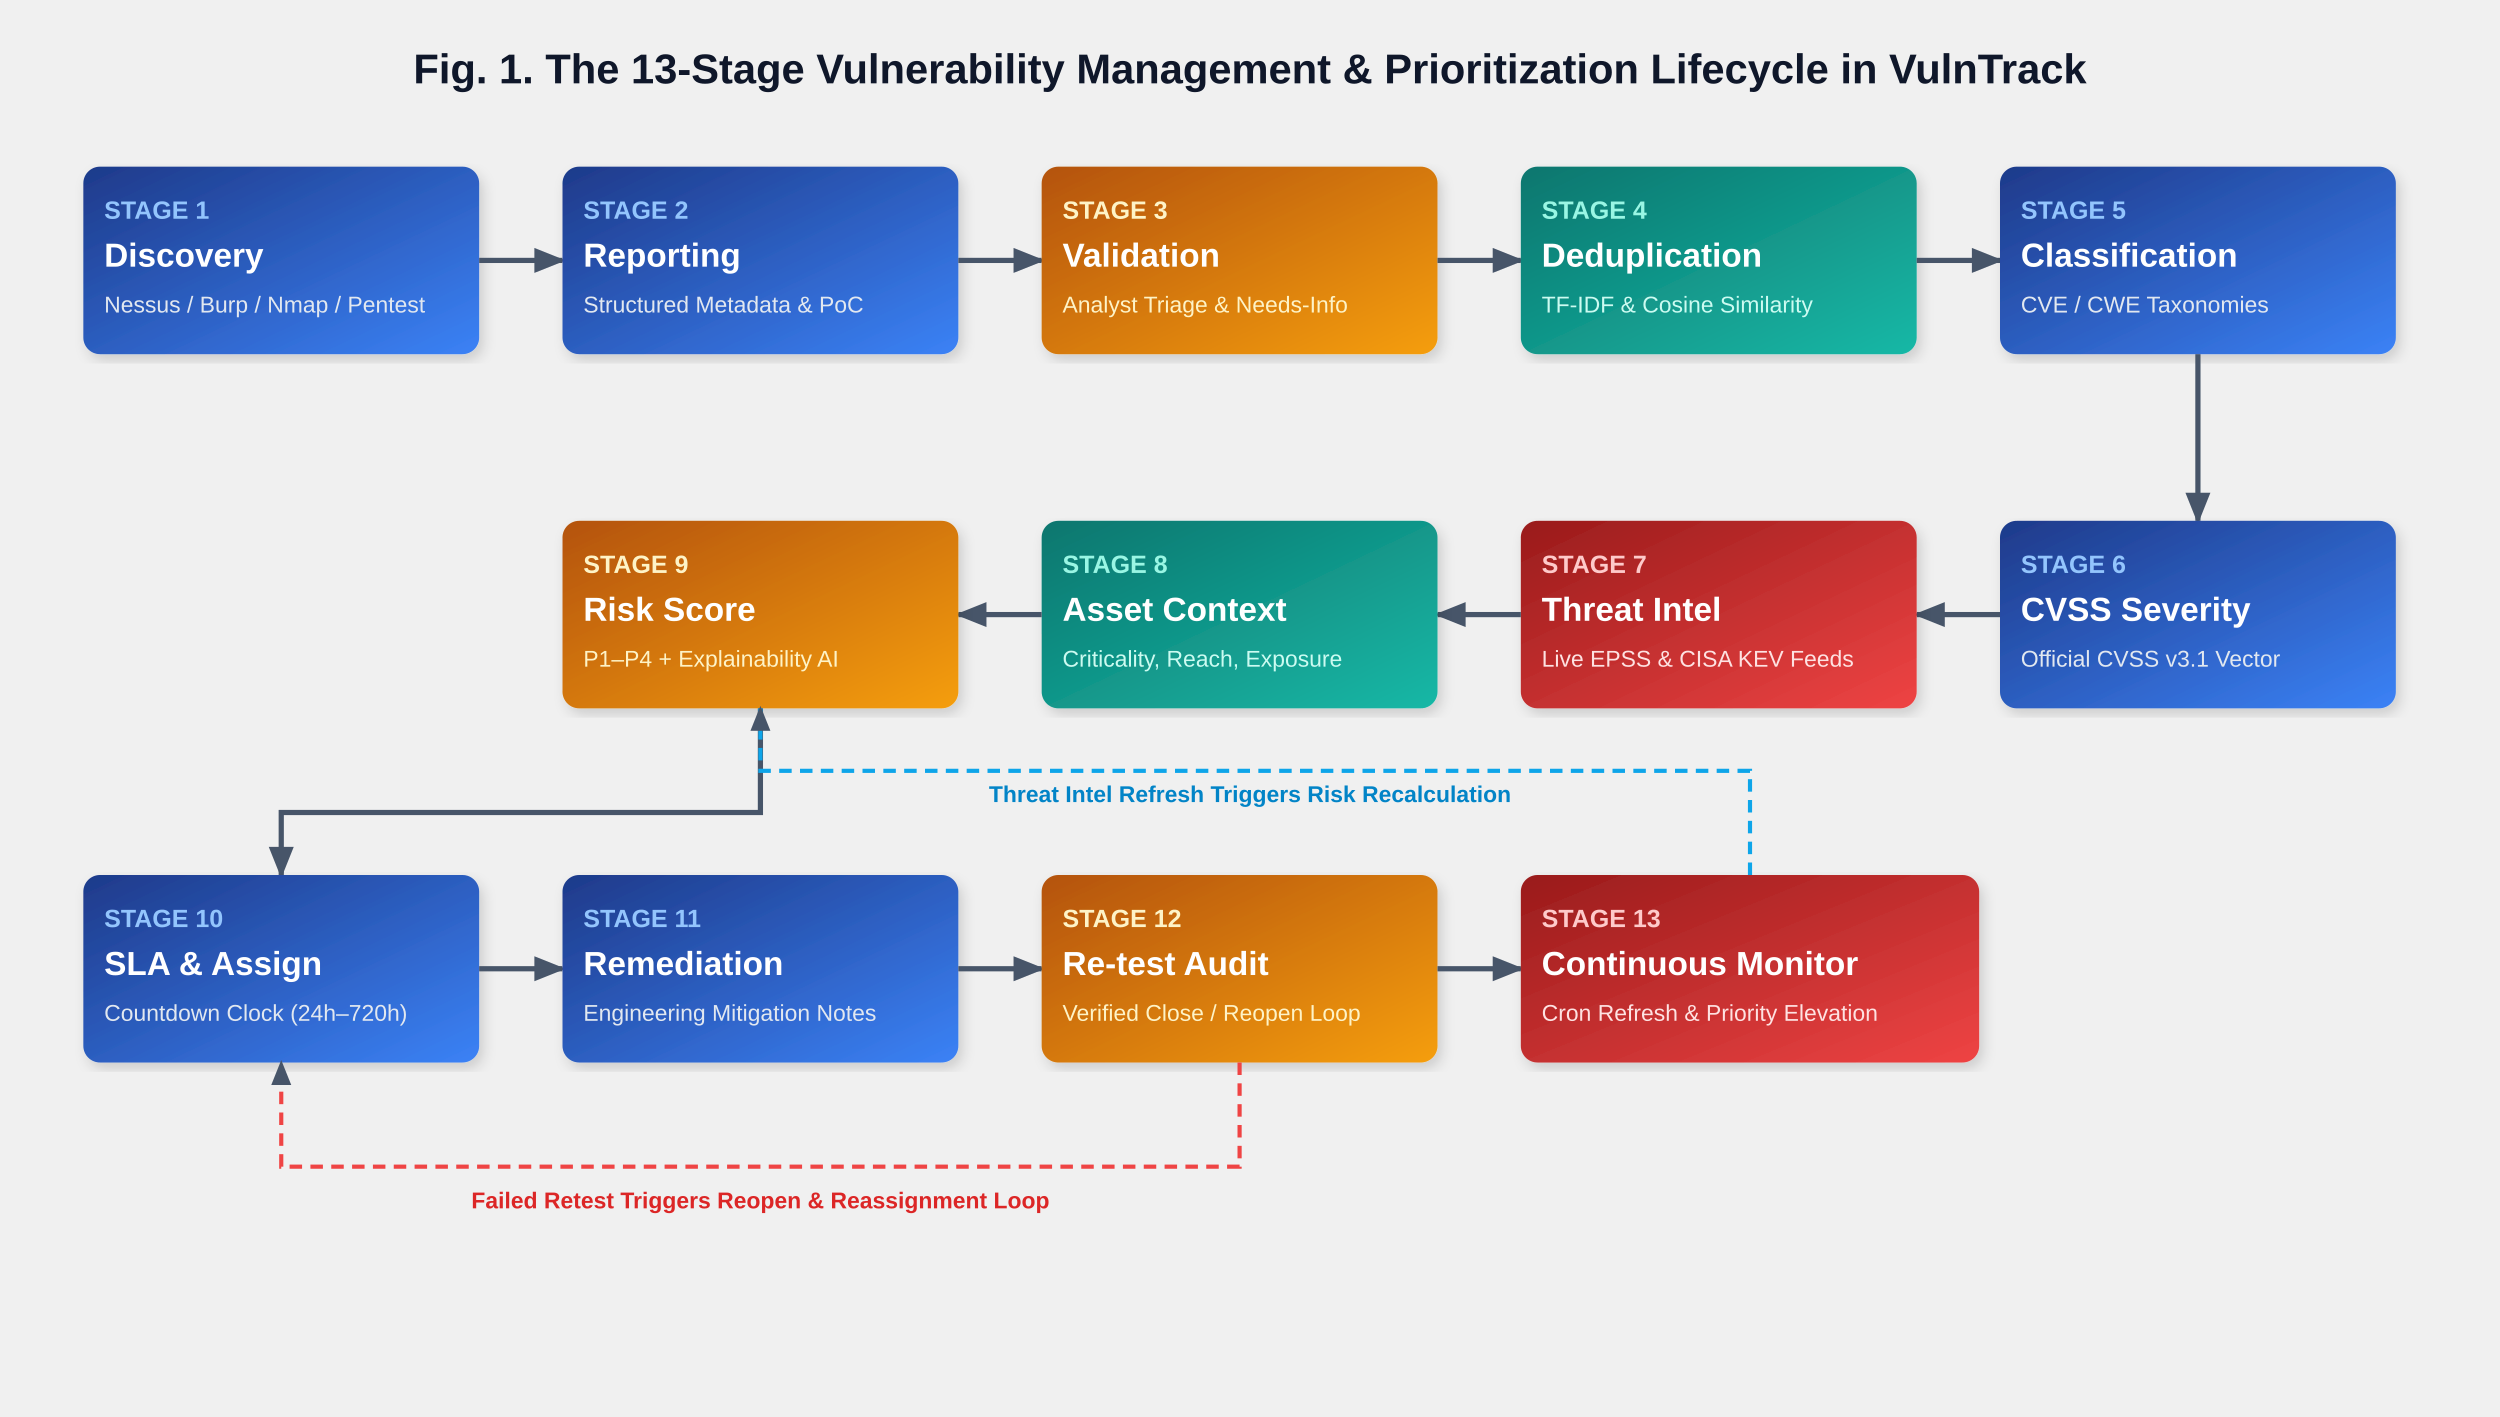
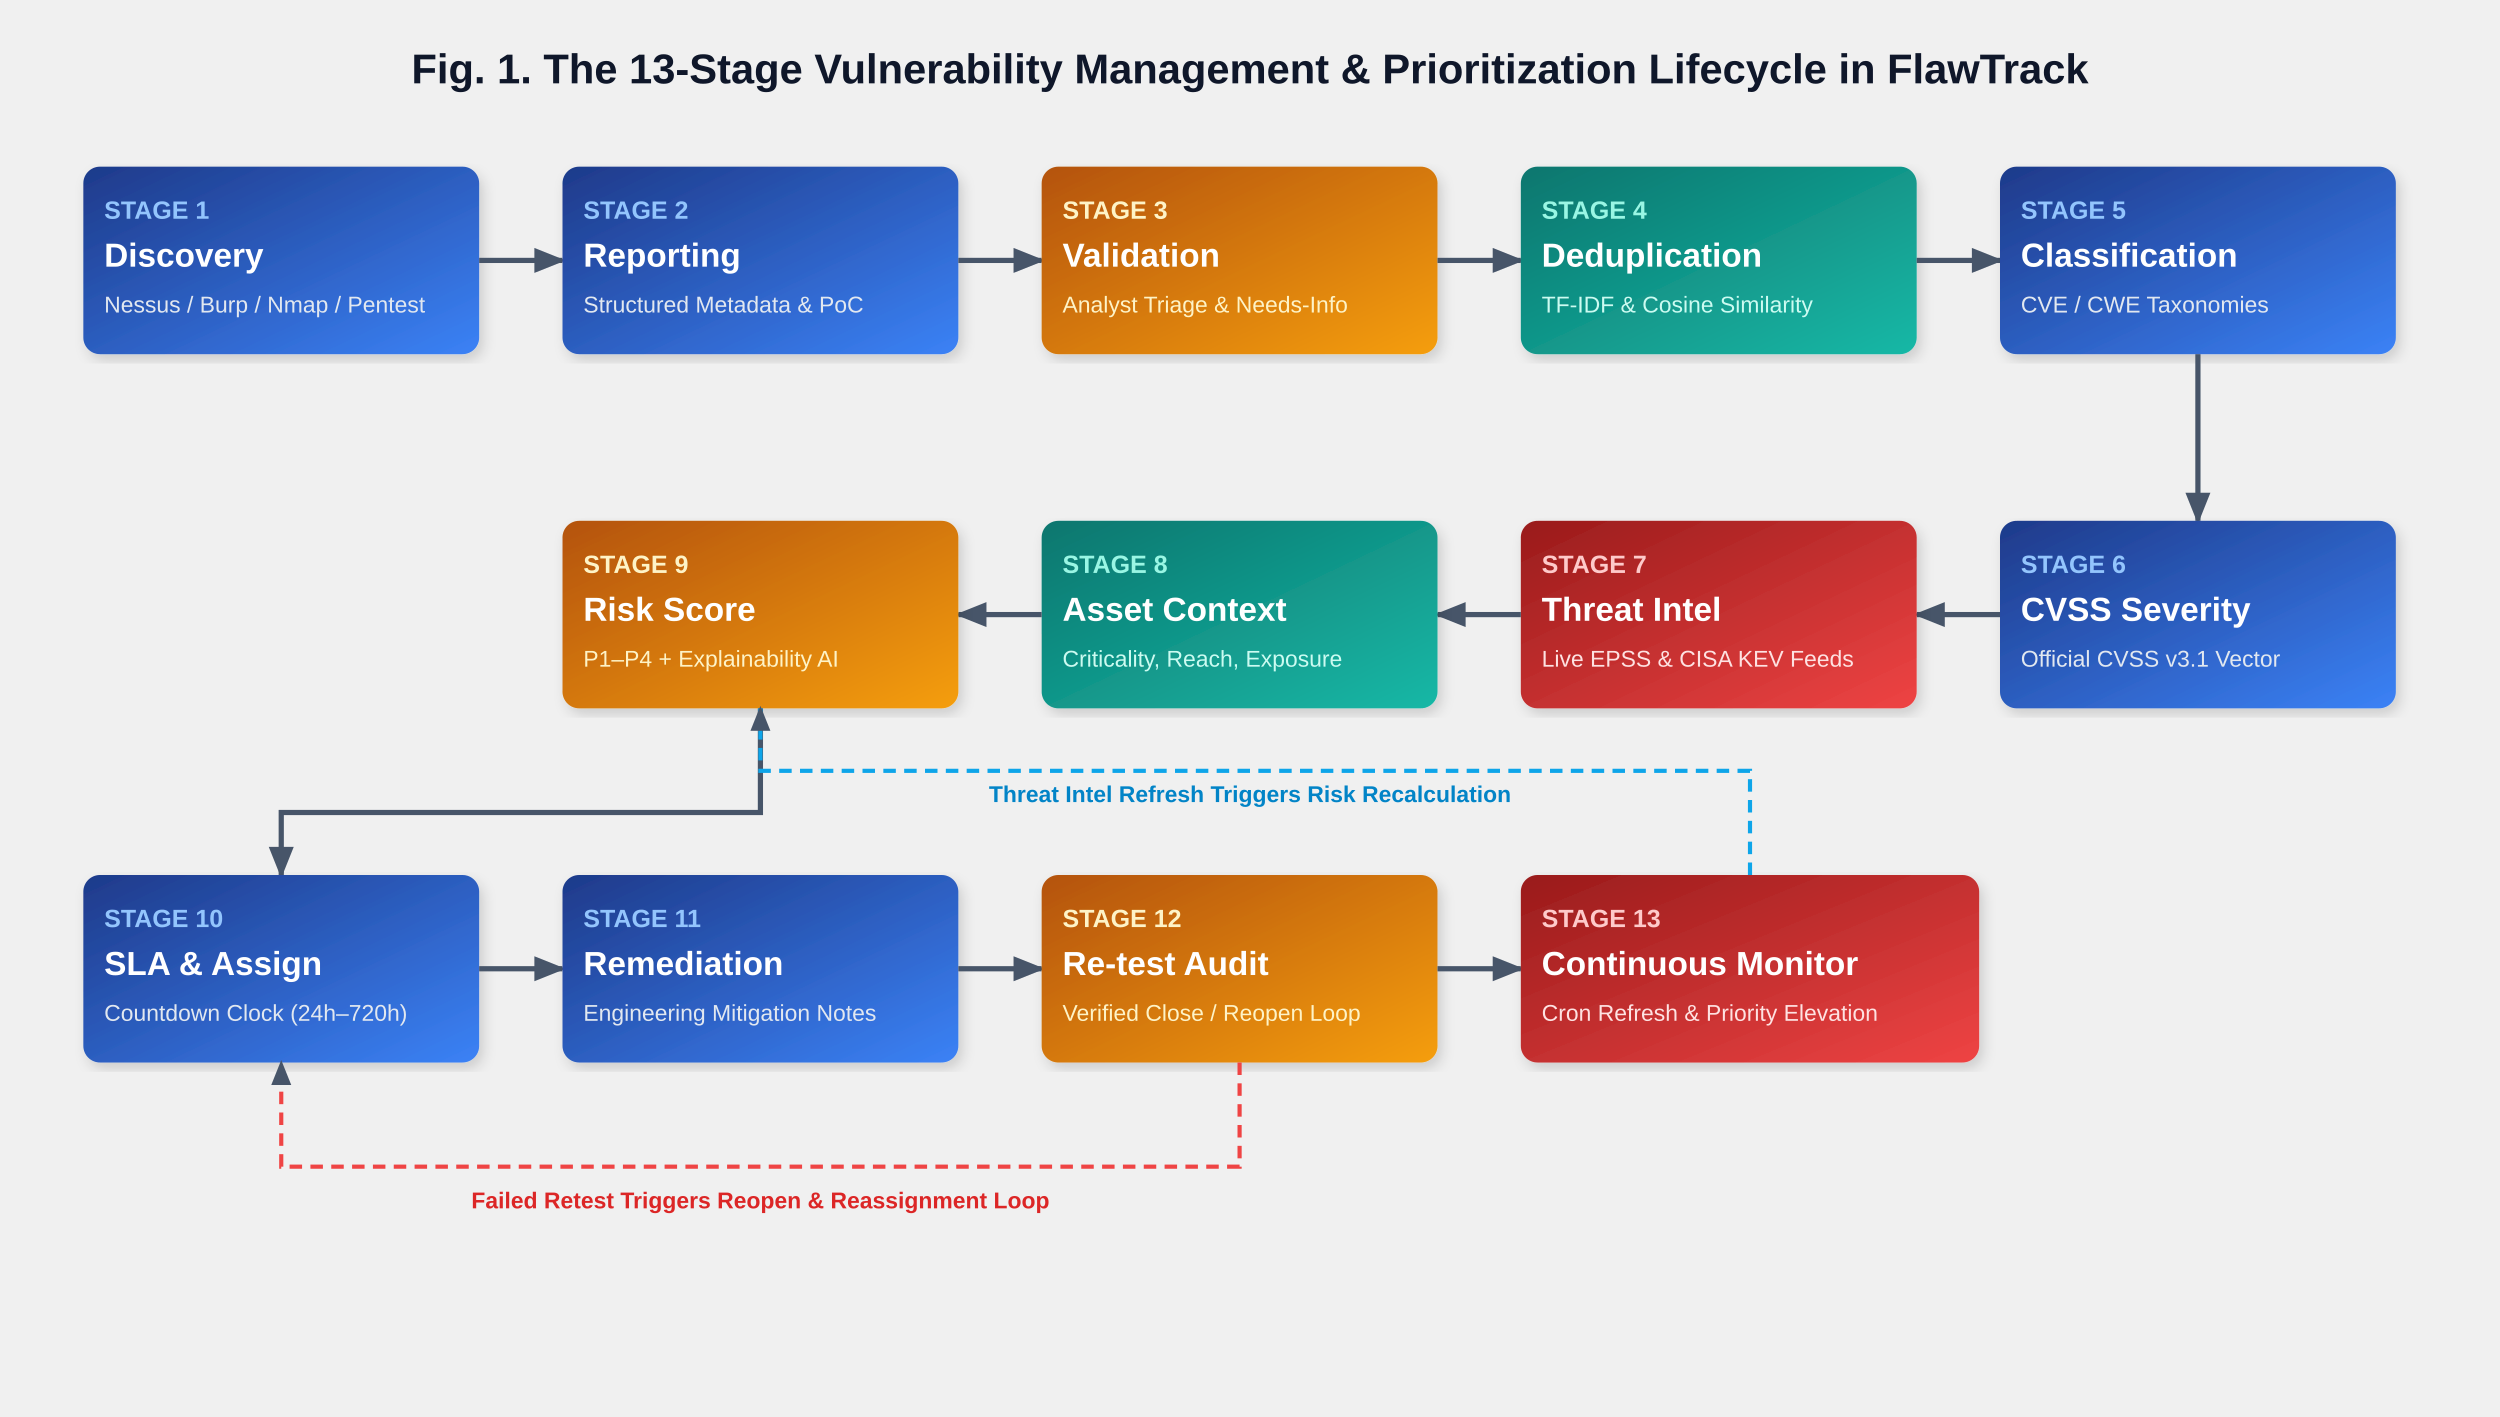
<svg xmlns="http://www.w3.org/2000/svg" viewBox="0 0 1200 680" width="1200" height="680" style="background:#ffffff; font-family:'Segoe UI', Arial, sans-serif;">
  <defs>
    <linearGradient id="primaryGrad" x1="0%" y1="0%" x2="100%" y2="100%">
      <stop offset="0%" stop-color="#1e3a8a" />
      <stop offset="100%" stop-color="#3b82f6" />
    </linearGradient>
    <linearGradient id="accentGrad" x1="0%" y1="0%" x2="100%" y2="100%">
      <stop offset="0%" stop-color="#0f766e" />
      <stop offset="100%" stop-color="#14b8a6" />
    </linearGradient>
    <linearGradient id="warnGrad" x1="0%" y1="0%" x2="100%" y2="100%">
      <stop offset="0%" stop-color="#b45309" />
      <stop offset="100%" stop-color="#f59e0b" />
    </linearGradient>
    <linearGradient id="dangerGrad" x1="0%" y1="0%" x2="100%" y2="100%">
      <stop offset="0%" stop-color="#991b1b" />
      <stop offset="100%" stop-color="#ef4444" />
    </linearGradient>
    <marker id="arrow" viewBox="0 0 10 10" refX="9" refY="5" markerWidth="6" markerHeight="6" orient="auto-start-reverse">
      <path d="M 0 1 L 10 5 L 0 9 z" fill="#475569" />
    </marker>
    <filter id="shadow" x="-5%" y="-5%" width="110%" height="110%">
      <feDropShadow dx="2" dy="3" stdDeviation="3" flood-opacity="0.15" />
    </filter>
  </defs>
-   <text x="600" y="40" text-anchor="middle" font-size="20" font-weight="bold" fill="#0f172a">Fig. 1. The 13-Stage Vulnerability Management &amp; Prioritization Lifecycle in VulnTrack</text>
+   <text x="600" y="40" text-anchor="middle" font-size="20" font-weight="bold" fill="#0f172a">Fig. 1. The 13-Stage Vulnerability Management &amp; Prioritization Lifecycle in FlawTrack</text>
  <g filter="url(#shadow)">
    <rect x="40" y="80" width="190" height="90" rx="8" fill="url(#primaryGrad)" />
    <text x="50" y="105" font-size="12" font-weight="bold" fill="#93c5fd">STAGE 1</text>
    <text x="50" y="128" font-size="16" font-weight="bold" fill="#ffffff">Discovery</text>
    <text x="50" y="150" font-size="11" fill="#e2e8f0">Nessus / Burp / Nmap / Pentest</text>
  </g>
  <line x1="230" y1="125" x2="270" y2="125" stroke="#475569" stroke-width="2.5" marker-end="url(#arrow)" />
  <g filter="url(#shadow)">
    <rect x="270" y="80" width="190" height="90" rx="8" fill="url(#primaryGrad)" />
    <text x="280" y="105" font-size="12" font-weight="bold" fill="#93c5fd">STAGE 2</text>
    <text x="280" y="128" font-size="16" font-weight="bold" fill="#ffffff">Reporting</text>
    <text x="280" y="150" font-size="11" fill="#e2e8f0">Structured Metadata &amp; PoC</text>
  </g>
  <line x1="460" y1="125" x2="500" y2="125" stroke="#475569" stroke-width="2.5" marker-end="url(#arrow)" />
  <g filter="url(#shadow)">
    <rect x="500" y="80" width="190" height="90" rx="8" fill="url(#warnGrad)" />
    <text x="510" y="105" font-size="12" font-weight="bold" fill="#fef3c7">STAGE 3</text>
    <text x="510" y="128" font-size="16" font-weight="bold" fill="#ffffff">Validation</text>
    <text x="510" y="150" font-size="11" fill="#fef3c7">Analyst Triage &amp; Needs-Info</text>
  </g>
  <line x1="690" y1="125" x2="730" y2="125" stroke="#475569" stroke-width="2.5" marker-end="url(#arrow)" />
  <g filter="url(#shadow)">
    <rect x="730" y="80" width="190" height="90" rx="8" fill="url(#accentGrad)" />
    <text x="740" y="105" font-size="12" font-weight="bold" fill="#99f6e4">STAGE 4</text>
    <text x="740" y="128" font-size="16" font-weight="bold" fill="#ffffff">Deduplication</text>
    <text x="740" y="150" font-size="11" fill="#ccfbf1">TF-IDF &amp; Cosine Similarity</text>
  </g>
  <line x1="920" y1="125" x2="960" y2="125" stroke="#475569" stroke-width="2.5" marker-end="url(#arrow)" />
  <g filter="url(#shadow)">
    <rect x="960" y="80" width="190" height="90" rx="8" fill="url(#primaryGrad)" />
    <text x="970" y="105" font-size="12" font-weight="bold" fill="#93c5fd">STAGE 5</text>
    <text x="970" y="128" font-size="16" font-weight="bold" fill="#ffffff">Classification</text>
    <text x="970" y="150" font-size="11" fill="#e2e8f0">CVE / CWE Taxonomies</text>
  </g>
  <path d="M 1055 170 L 1055 220 L 1055 250" fill="none" stroke="#475569" stroke-width="2.5" marker-end="url(#arrow)" />
  <g filter="url(#shadow)">
    <rect x="960" y="250" width="190" height="90" rx="8" fill="url(#primaryGrad)" />
    <text x="970" y="275" font-size="12" font-weight="bold" fill="#93c5fd">STAGE 6</text>
    <text x="970" y="298" font-size="16" font-weight="bold" fill="#ffffff">CVSS Severity</text>
    <text x="970" y="320" font-size="11" fill="#e2e8f0">Official CVSS v3.1 Vector</text>
  </g>
  <line x1="960" y1="295" x2="920" y2="295" stroke="#475569" stroke-width="2.5" marker-end="url(#arrow)" />
  <g filter="url(#shadow)">
    <rect x="730" y="250" width="190" height="90" rx="8" fill="url(#dangerGrad)" />
    <text x="740" y="275" font-size="12" font-weight="bold" fill="#fecaca">STAGE 7</text>
    <text x="740" y="298" font-size="16" font-weight="bold" fill="#ffffff">Threat Intel</text>
    <text x="740" y="320" font-size="11" fill="#fee2e2">Live EPSS &amp; CISA KEV Feeds</text>
  </g>
  <line x1="730" y1="295" x2="690" y2="295" stroke="#475569" stroke-width="2.5" marker-end="url(#arrow)" />
  <g filter="url(#shadow)">
    <rect x="500" y="250" width="190" height="90" rx="8" fill="url(#accentGrad)" />
    <text x="510" y="275" font-size="12" font-weight="bold" fill="#99f6e4">STAGE 8</text>
    <text x="510" y="298" font-size="16" font-weight="bold" fill="#ffffff">Asset Context</text>
    <text x="510" y="320" font-size="11" fill="#ccfbf1">Criticality, Reach, Exposure</text>
  </g>
  <line x1="500" y1="295" x2="460" y2="295" stroke="#475569" stroke-width="2.5" marker-end="url(#arrow)" />
  <g filter="url(#shadow)">
    <rect x="270" y="250" width="190" height="90" rx="8" fill="url(#warnGrad)" />
    <text x="280" y="275" font-size="12" font-weight="bold" fill="#fef3c7">STAGE 9</text>
    <text x="280" y="298" font-size="16" font-weight="bold" fill="#ffffff">Risk Score</text>
    <text x="280" y="320" font-size="11" fill="#fef3c7">P1–P4 + Explainability AI</text>
  </g>
  <path d="M 365 340 L 365 390 L 135 390 L 135 420" fill="none" stroke="#475569" stroke-width="2.5" marker-end="url(#arrow)" />
  <g filter="url(#shadow)">
    <rect x="40" y="420" width="190" height="90" rx="8" fill="url(#primaryGrad)" />
    <text x="50" y="445" font-size="12" font-weight="bold" fill="#93c5fd">STAGE 10</text>
    <text x="50" y="468" font-size="16" font-weight="bold" fill="#ffffff">SLA &amp; Assign</text>
    <text x="50" y="490" font-size="11" fill="#e2e8f0">Countdown Clock (24h–720h)</text>
  </g>
  <line x1="230" y1="465" x2="270" y2="465" stroke="#475569" stroke-width="2.5" marker-end="url(#arrow)" />
  <g filter="url(#shadow)">
    <rect x="270" y="420" width="190" height="90" rx="8" fill="url(#primaryGrad)" />
    <text x="280" y="445" font-size="12" font-weight="bold" fill="#93c5fd">STAGE 11</text>
    <text x="280" y="468" font-size="16" font-weight="bold" fill="#ffffff">Remediation</text>
    <text x="280" y="490" font-size="11" fill="#e2e8f0">Engineering Mitigation Notes</text>
  </g>
  <line x1="460" y1="465" x2="500" y2="465" stroke="#475569" stroke-width="2.5" marker-end="url(#arrow)" />
  <g filter="url(#shadow)">
    <rect x="500" y="420" width="190" height="90" rx="8" fill="url(#warnGrad)" />
    <text x="510" y="445" font-size="12" font-weight="bold" fill="#fef3c7">STAGE 12</text>
    <text x="510" y="468" font-size="16" font-weight="bold" fill="#ffffff">Re-test Audit</text>
    <text x="510" y="490" font-size="11" fill="#fef3c7">Verified Close / Reopen Loop</text>
  </g>
  <line x1="690" y1="465" x2="730" y2="465" stroke="#475569" stroke-width="2.5" marker-end="url(#arrow)" />
  <g filter="url(#shadow)">
    <rect x="730" y="420" width="220" height="90" rx="8" fill="url(#dangerGrad)" />
    <text x="740" y="445" font-size="12" font-weight="bold" fill="#fecaca">STAGE 13</text>
    <text x="740" y="468" font-size="16" font-weight="bold" fill="#ffffff">Continuous Monitor</text>
    <text x="740" y="490" font-size="11" fill="#fee2e2">Cron Refresh &amp; Priority Elevation</text>
  </g>
  <path d="M 595 510 L 595 560 L 135 560 L 135 510" fill="none" stroke="#ef4444" stroke-width="2" stroke-dasharray="6,4" marker-end="url(#arrow)" />
  <text x="365" y="580" text-anchor="middle" font-size="11" font-weight="bold" fill="#dc2626">Failed Retest Triggers Reopen &amp; Reassignment Loop</text>
  <path d="M 840 420 L 840 370 L 365 370 L 365 340" fill="none" stroke="#0ea5e9" stroke-width="2" stroke-dasharray="6,4" marker-end="url(#arrow)" />
  <text x="600" y="385" text-anchor="middle" font-size="11" font-weight="bold" fill="#0284c7">Threat Intel Refresh Triggers Risk Recalculation</text>
</svg>
